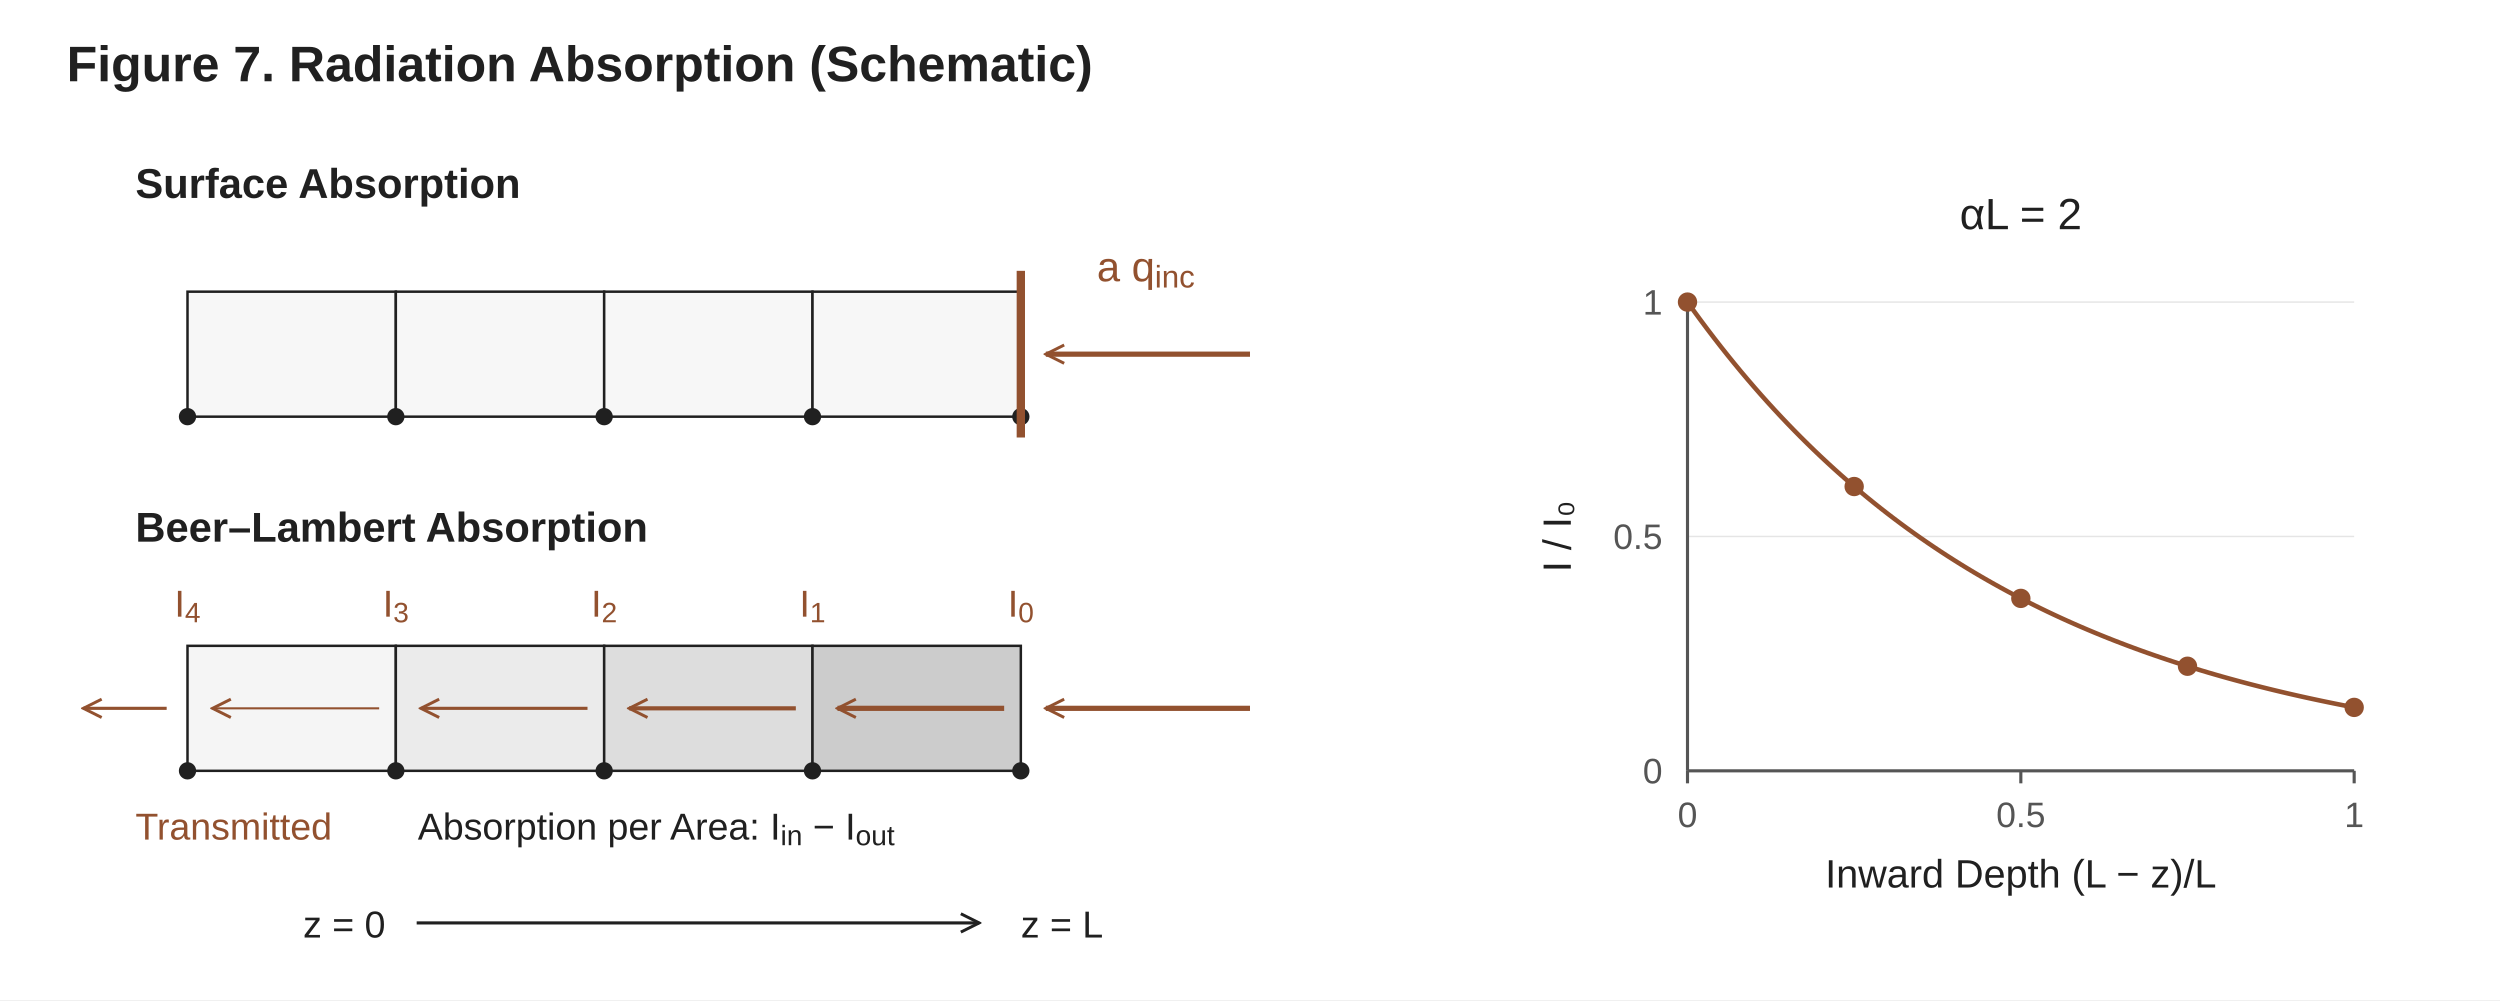
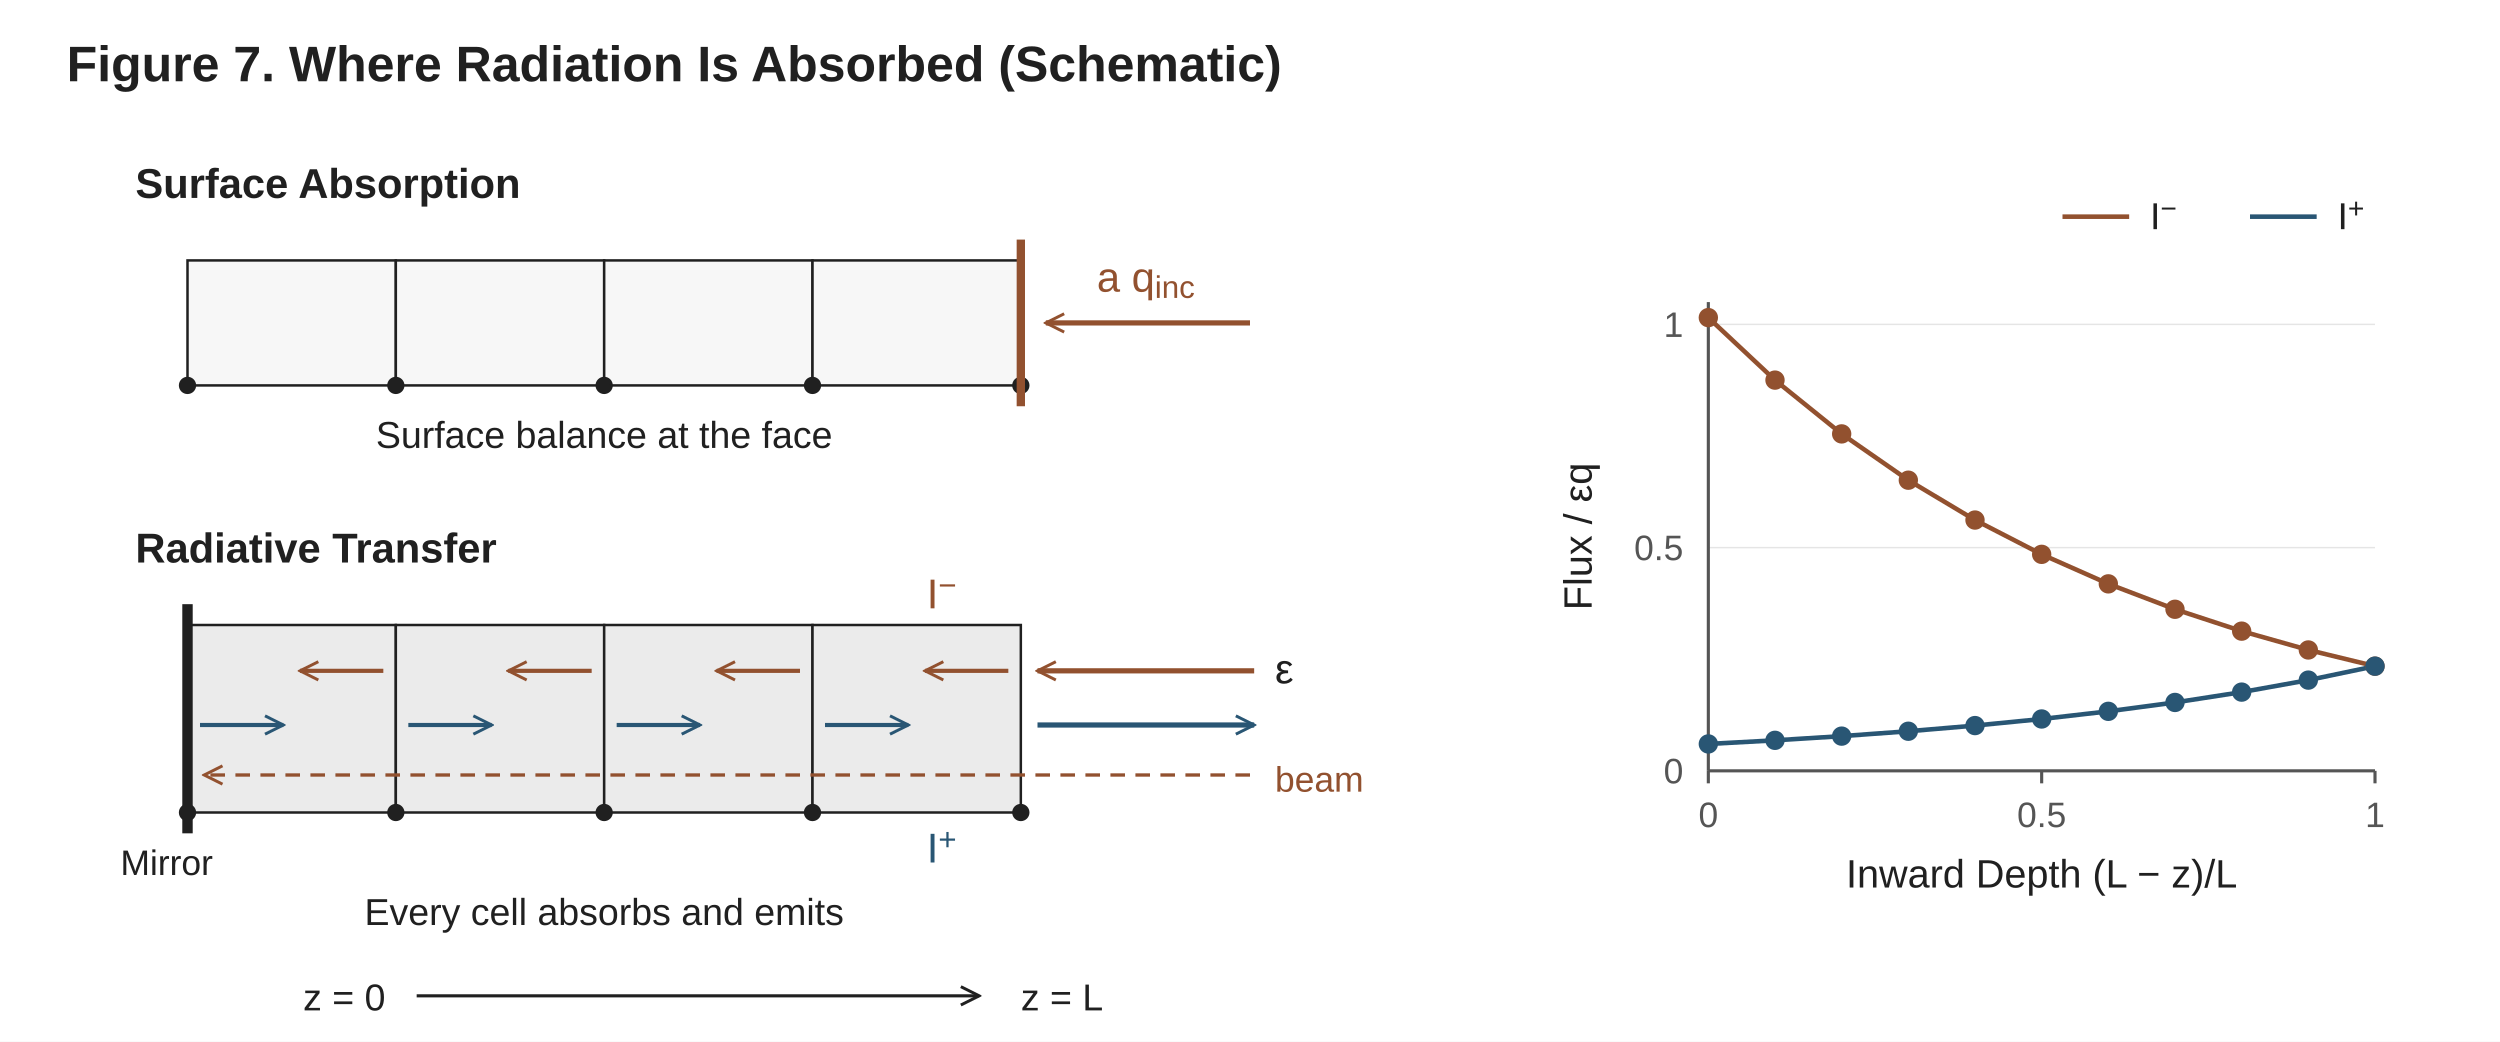
- <svg xmlns="http://www.w3.org/2000/svg" width="1200" height="480" viewBox="0 0 1200 480" role="img" aria-labelledby="title desc">
+ <svg xmlns="http://www.w3.org/2000/svg" width="1200" height="500" viewBox="0 0 1200 500" role="img" aria-labelledby="title desc">
  <defs>
    <marker id="ink" viewBox="0 0 10 10" refX="9" refY="5" markerUnits="userSpaceOnUse" markerWidth="11" markerHeight="11" orient="auto-start-reverse">
      <path d="M 1 1 L 9 5 L 1 9" fill="none" stroke="#202020" stroke-width="1.3" />
    </marker>
    <marker id="blue" viewBox="0 0 10 10" refX="9" refY="5" markerUnits="userSpaceOnUse" markerWidth="11" markerHeight="11" orient="auto-start-reverse">
      <path d="M 1 1 L 9 5 L 1 9" fill="none" stroke="#295674" stroke-width="1.3" />
    </marker>
    <marker id="teal" viewBox="0 0 10 10" refX="9" refY="5" markerUnits="userSpaceOnUse" markerWidth="11" markerHeight="11" orient="auto-start-reverse">
      <path d="M 1 1 L 9 5 L 1 9" fill="none" stroke="#365b58" stroke-width="1.3" />
    </marker>
    <marker id="orange" viewBox="0 0 10 10" refX="9" refY="5" markerUnits="userSpaceOnUse" markerWidth="11" markerHeight="11" orient="auto-start-reverse">
      <path d="M 1 1 L 9 5 L 1 9" fill="none" stroke="#92512f" stroke-width="1.3" />
    </marker>
    <marker id="purple" viewBox="0 0 10 10" refX="9" refY="5" markerUnits="userSpaceOnUse" markerWidth="11" markerHeight="11" orient="auto-start-reverse">
      <path d="M 1 1 L 9 5 L 1 9" fill="none" stroke="#675878" stroke-width="1.3" />
    </marker>
  </defs>
  <rect width="100%" height="100%" fill="white" />
  <g font-family="Liberation Sans, Arial, sans-serif" fill="#202020">
-     <text x="32.000" y="39.000" font-size="24" fill="#202020" text-anchor="start" font-weight="bold">Figure 7. Radiation Absorption (Schematic)</text>
+     <text x="32.000" y="39.000" font-size="24" fill="#202020" text-anchor="start" font-weight="bold">Figure 7. Where Radiation Is Absorbed (Schematic)</text>
    <text x="65.000" y="95.000" font-size="20" fill="#202020" text-anchor="start" font-weight="bold">Surface Absorption</text>
-     <text x="65.000" y="260.000" font-size="20" fill="#202020" text-anchor="start" font-weight="bold">Beer–Lambert Absorption</text>
-     <rect x="90" y="140" width="100" height="60" rx="0" fill="#f7f7f7" stroke="#202020" stroke-width="1.2" stroke-dasharray="" />
-     <rect x="190" y="140" width="100" height="60" rx="0" fill="#f7f7f7" stroke="#202020" stroke-width="1.2" stroke-dasharray="" />
-     <rect x="290" y="140" width="100" height="60" rx="0" fill="#f7f7f7" stroke="#202020" stroke-width="1.2" stroke-dasharray="" />
-     <rect x="390" y="140" width="100" height="60" rx="0" fill="#f7f7f7" stroke="#202020" stroke-width="1.2" stroke-dasharray="" />
-     <circle cx="90" cy="200" r="3.5" fill="#202020" stroke="#202020" stroke-width="1.3" />
-     <circle cx="190" cy="200" r="3.5" fill="#202020" stroke="#202020" stroke-width="1.3" />
-     <circle cx="290" cy="200" r="3.5" fill="#202020" stroke="#202020" stroke-width="1.3" />
-     <circle cx="390" cy="200" r="3.5" fill="#202020" stroke="#202020" stroke-width="1.3" />
-     <circle cx="490" cy="200" r="3.5" fill="#202020" stroke="#202020" stroke-width="1.3" />
-     <line x1="600" y1="170" x2="502" y2="170" stroke="#92512f" stroke-width="2.5" stroke-dasharray="" marker-end="url(#orange)" />
-     <rect x="90" y="310" width="100" height="60" rx="0" fill="#f5f5f5" stroke="#202020" stroke-width="1.2" stroke-dasharray="" />
-     <rect x="190" y="310" width="100" height="60" rx="0" fill="#ebebeb" stroke="#202020" stroke-width="1.2" stroke-dasharray="" />
-     <rect x="290" y="310" width="100" height="60" rx="0" fill="#dddddd" stroke="#202020" stroke-width="1.2" stroke-dasharray="" />
-     <rect x="390" y="310" width="100" height="60" rx="0" fill="#cccccc" stroke="#202020" stroke-width="1.2" stroke-dasharray="" />
-     <circle cx="90" cy="370" r="3.5" fill="#202020" stroke="#202020" stroke-width="1.3" />
-     <circle cx="190" cy="370" r="3.5" fill="#202020" stroke="#202020" stroke-width="1.3" />
-     <circle cx="290" cy="370" r="3.5" fill="#202020" stroke="#202020" stroke-width="1.3" />
-     <circle cx="390" cy="370" r="3.5" fill="#202020" stroke="#202020" stroke-width="1.3" />
-     <circle cx="490" cy="370" r="3.5" fill="#202020" stroke="#202020" stroke-width="1.3" />
-     <line x1="600" y1="340" x2="502" y2="340" stroke="#92512f" stroke-width="2.5" stroke-dasharray="" marker-end="url(#orange)" />
-     <line x1="490" y1="130" x2="490" y2="210" stroke="#92512f" stroke-width="4" stroke-dasharray="" />
-     <text x="550.000" y="135.000" font-size="20" fill="#92512f" text-anchor="middle" font-weight="normal">a q<tspan baseline-shift="sub" font-size="75%">inc</tspan>
+     <rect x="90" y="125" width="100" height="60" rx="0" fill="#f7f7f7" stroke="#202020" stroke-width="1.2" stroke-dasharray="" />
+     <rect x="190" y="125" width="100" height="60" rx="0" fill="#f7f7f7" stroke="#202020" stroke-width="1.2" stroke-dasharray="" />
+     <rect x="290" y="125" width="100" height="60" rx="0" fill="#f7f7f7" stroke="#202020" stroke-width="1.2" stroke-dasharray="" />
+     <rect x="390" y="125" width="100" height="60" rx="0" fill="#f7f7f7" stroke="#202020" stroke-width="1.2" stroke-dasharray="" />
+     <circle cx="90" cy="185" r="3.5" fill="#202020" stroke="#202020" stroke-width="1.3" />
+     <circle cx="190" cy="185" r="3.5" fill="#202020" stroke="#202020" stroke-width="1.3" />
+     <circle cx="290" cy="185" r="3.5" fill="#202020" stroke="#202020" stroke-width="1.3" />
+     <circle cx="390" cy="185" r="3.5" fill="#202020" stroke="#202020" stroke-width="1.3" />
+     <circle cx="490" cy="185" r="3.5" fill="#202020" stroke="#202020" stroke-width="1.3" />
+     <line x1="600" y1="155" x2="502" y2="155" stroke="#92512f" stroke-width="2.5" stroke-dasharray="" marker-end="url(#orange)" />
+     <line x1="490" y1="115" x2="490" y2="195" stroke="#92512f" stroke-width="4" stroke-dasharray="" />
+     <text x="550.000" y="140.000" font-size="20" fill="#92512f" text-anchor="middle" font-weight="normal">a q<tspan baseline-shift="sub" font-size="75%">inc</tspan>
    </text>
-     <text x="490.000" y="296.000" font-size="18" fill="#92512f" text-anchor="middle" font-weight="normal">I<tspan baseline-shift="sub" font-size="75%">0</tspan>
+     <text x="290.000" y="215.000" font-size="18" fill="#202020" text-anchor="middle" font-weight="normal">Surface balance at the face</text>
+     <text x="65.000" y="270.000" font-size="20" fill="#202020" text-anchor="start" font-weight="bold">Radiative Transfer</text>
+     <rect x="90" y="300" width="100" height="90" rx="0" fill="#ebebeb" stroke="#202020" stroke-width="1.2" stroke-dasharray="" />
+     <rect x="190" y="300" width="100" height="90" rx="0" fill="#ebebeb" stroke="#202020" stroke-width="1.2" stroke-dasharray="" />
+     <rect x="290" y="300" width="100" height="90" rx="0" fill="#ebebeb" stroke="#202020" stroke-width="1.2" stroke-dasharray="" />
+     <rect x="390" y="300" width="100" height="90" rx="0" fill="#ebebeb" stroke="#202020" stroke-width="1.2" stroke-dasharray="" />
+     <circle cx="90" cy="390" r="3.5" fill="#202020" stroke="#202020" stroke-width="1.3" />
+     <circle cx="190" cy="390" r="3.5" fill="#202020" stroke="#202020" stroke-width="1.3" />
+     <circle cx="290" cy="390" r="3.5" fill="#202020" stroke="#202020" stroke-width="1.3" />
+     <circle cx="390" cy="390" r="3.5" fill="#202020" stroke="#202020" stroke-width="1.3" />
+     <circle cx="490" cy="390" r="3.5" fill="#202020" stroke="#202020" stroke-width="1.3" />
+     <line x1="184" y1="322" x2="144" y2="322" stroke="#92512f" stroke-width="2" stroke-dasharray="" marker-end="url(#orange)" />
+     <line x1="284" y1="322" x2="244" y2="322" stroke="#92512f" stroke-width="2" stroke-dasharray="" marker-end="url(#orange)" />
+     <line x1="384" y1="322" x2="344" y2="322" stroke="#92512f" stroke-width="2" stroke-dasharray="" marker-end="url(#orange)" />
+     <line x1="484" y1="322" x2="444" y2="322" stroke="#92512f" stroke-width="2" stroke-dasharray="" marker-end="url(#orange)" />
+     <line x1="96" y1="348" x2="136" y2="348" stroke="#295674" stroke-width="2" stroke-dasharray="" marker-end="url(#blue)" />
+     <line x1="196" y1="348" x2="236" y2="348" stroke="#295674" stroke-width="2" stroke-dasharray="" marker-end="url(#blue)" />
+     <line x1="296" y1="348" x2="336" y2="348" stroke="#295674" stroke-width="2" stroke-dasharray="" marker-end="url(#blue)" />
+     <line x1="396" y1="348" x2="436" y2="348" stroke="#295674" stroke-width="2" stroke-dasharray="" marker-end="url(#blue)" />
+     <line x1="600" y1="372" x2="98" y2="372" stroke="#92512f" stroke-width="1.6" stroke-dasharray="7 5" marker-end="url(#orange)" />
+     <line x1="602" y1="322" x2="498" y2="322" stroke="#92512f" stroke-width="2.5" stroke-dasharray="" marker-end="url(#orange)" />
+     <line x1="498" y1="348" x2="602" y2="348" stroke="#295674" stroke-width="2.5" stroke-dasharray="" marker-end="url(#blue)" />
+     <text x="452.000" y="292.000" font-size="20" fill="#92512f" text-anchor="middle" font-weight="normal">I<tspan baseline-shift="super" font-size="75%">−</tspan>
    </text>
-     <line x1="482" y1="340" x2="402" y2="340" stroke="#92512f" stroke-width="2.5" stroke-dasharray="" marker-end="url(#orange)" />
-     <text x="390.000" y="296.000" font-size="18" fill="#92512f" text-anchor="middle" font-weight="normal">I<tspan baseline-shift="sub" font-size="75%">1</tspan>
+     <text x="452.000" y="414.000" font-size="20" fill="#295674" text-anchor="middle" font-weight="normal">I<tspan baseline-shift="super" font-size="75%">+</tspan>
    </text>
-     <line x1="382" y1="340" x2="302" y2="340" stroke="#92512f" stroke-width="2.0" stroke-dasharray="" marker-end="url(#orange)" />
-     <text x="290.000" y="296.000" font-size="18" fill="#92512f" text-anchor="middle" font-weight="normal">I<tspan baseline-shift="sub" font-size="75%">2</tspan>
+     <text x="612.000" y="328.000" font-size="20" fill="#202020" text-anchor="start" font-weight="normal">ε</text>
+     <text x="612.000" y="380.000" font-size="17" fill="#92512f" text-anchor="start" font-weight="normal">beam</text>
+     <line x1="90" y1="290" x2="90" y2="400" stroke="#202020" stroke-width="5" stroke-dasharray="" />
+     <text x="80.000" y="420.000" font-size="17" fill="#202020" text-anchor="middle" font-weight="normal">Mirror</text>
+     <text x="290.000" y="444.000" font-size="18" fill="#202020" text-anchor="middle" font-weight="normal">Every cell absorbs and emits</text>
+     <line x1="200" y1="478" x2="470" y2="478" stroke="#202020" stroke-width="1.5" stroke-dasharray="" marker-end="url(#ink)" />
+     <text x="185.000" y="485.000" font-size="18" fill="#202020" text-anchor="end" font-weight="normal">z = 0</text>
+     <text x="490.000" y="485.000" font-size="18" fill="#202020" text-anchor="start" font-weight="normal">z = L</text>
+     <line x1="820" y1="370.0" x2="1140" y2="370.0" stroke="#e5e5e5" stroke-width="0.7" stroke-dasharray="" />
+     <text x="808.000" y="376.000" font-size="17" fill="#555555" text-anchor="end" font-weight="normal">0</text>
+     <line x1="820" y1="262.857" x2="1140" y2="262.857" stroke="#e5e5e5" stroke-width="0.7" stroke-dasharray="" />
+     <text x="808.000" y="268.857" font-size="17" fill="#555555" text-anchor="end" font-weight="normal">0.5</text>
+     <line x1="820" y1="155.714" x2="1140" y2="155.714" stroke="#e5e5e5" stroke-width="0.7" stroke-dasharray="" />
+     <text x="808.000" y="161.714" font-size="17" fill="#555555" text-anchor="end" font-weight="normal">1</text>
+     <line x1="820.0" y1="370" x2="820.0" y2="376" stroke="#555555" stroke-width="1.5" stroke-dasharray="" />
+     <text x="820.000" y="397.000" font-size="17" fill="#555555" text-anchor="middle" font-weight="normal">0</text>
+     <line x1="980.0" y1="370" x2="980.0" y2="376" stroke="#555555" stroke-width="1.5" stroke-dasharray="" />
+     <text x="980.000" y="397.000" font-size="17" fill="#555555" text-anchor="middle" font-weight="normal">0.5</text>
+     <line x1="1140.0" y1="370" x2="1140.0" y2="376" stroke="#555555" stroke-width="1.5" stroke-dasharray="" />
+     <text x="1140.000" y="397.000" font-size="17" fill="#555555" text-anchor="middle" font-weight="normal">1</text>
+     <line x1="820" y1="145" x2="820" y2="370" stroke="#555555" stroke-width="1.5" stroke-dasharray="" />
+     <line x1="820" y1="370" x2="1140" y2="370" stroke="#555555" stroke-width="1.5" stroke-dasharray="" />
+     <text x="980.000" y="426.000" font-size="19" fill="#202020" text-anchor="middle" font-weight="normal">Inward Depth (L − z)/L</text>
+     <text x="764.000" y="257.500" font-size="19" fill="#202020" text-anchor="middle" font-weight="normal" transform="rotate(-90 764 257.5)">Flux / εq</text>
+     <path d=" M 820.000 152.455 L 852.000 182.453 L 884.000 208.272 L 916.000 230.495 L 948.000 249.622 L 980.000 266.085 L 1012.000 280.255 L 1044.000 292.451 L 1076.000 302.948 L 1108.000 311.983 L 1140.000 319.760" fill="none" stroke="#92512f" stroke-width="2.2" stroke-dasharray="" />
+     <path d=" M 820.000 357.091 L 852.000 355.356 L 884.000 353.340 L 916.000 350.997 L 948.000 348.276 L 980.000 345.114 L 1012.000 341.441 L 1044.000 337.173 L 1076.000 332.214 L 1108.000 326.453 L 1140.000 319.760" fill="none" stroke="#295674" stroke-width="2.2" stroke-dasharray="" />
+     <circle cx="820.0" cy="152.455" r="4" fill="#92512f" stroke="#92512f" stroke-width="1.3" />
+     <circle cx="820.0" cy="357.091" r="4" fill="#295674" stroke="#295674" stroke-width="1.3" />
+     <circle cx="852.0" cy="182.453" r="4" fill="#92512f" stroke="#92512f" stroke-width="1.3" />
+     <circle cx="852.0" cy="355.356" r="4" fill="#295674" stroke="#295674" stroke-width="1.3" />
+     <circle cx="884.0" cy="208.272" r="4" fill="#92512f" stroke="#92512f" stroke-width="1.3" />
+     <circle cx="884.0" cy="353.34" r="4" fill="#295674" stroke="#295674" stroke-width="1.3" />
+     <circle cx="916.0" cy="230.495" r="4" fill="#92512f" stroke="#92512f" stroke-width="1.3" />
+     <circle cx="916.0" cy="350.997" r="4" fill="#295674" stroke="#295674" stroke-width="1.3" />
+     <circle cx="948.0" cy="249.622" r="4" fill="#92512f" stroke="#92512f" stroke-width="1.3" />
+     <circle cx="948.0" cy="348.276" r="4" fill="#295674" stroke="#295674" stroke-width="1.3" />
+     <circle cx="980.0" cy="266.085" r="4" fill="#92512f" stroke="#92512f" stroke-width="1.3" />
+     <circle cx="980.0" cy="345.114" r="4" fill="#295674" stroke="#295674" stroke-width="1.3" />
+     <circle cx="1012.0" cy="280.255" r="4" fill="#92512f" stroke="#92512f" stroke-width="1.3" />
+     <circle cx="1012.0" cy="341.441" r="4" fill="#295674" stroke="#295674" stroke-width="1.3" />
+     <circle cx="1044.0" cy="292.451" r="4" fill="#92512f" stroke="#92512f" stroke-width="1.3" />
+     <circle cx="1044.0" cy="337.173" r="4" fill="#295674" stroke="#295674" stroke-width="1.3" />
+     <circle cx="1076.0" cy="302.948" r="4" fill="#92512f" stroke="#92512f" stroke-width="1.3" />
+     <circle cx="1076.0" cy="332.214" r="4" fill="#295674" stroke="#295674" stroke-width="1.3" />
+     <circle cx="1108.0" cy="311.983" r="4" fill="#92512f" stroke="#92512f" stroke-width="1.3" />
+     <circle cx="1108.0" cy="326.453" r="4" fill="#295674" stroke="#295674" stroke-width="1.3" />
+     <circle cx="1140.0" cy="319.76" r="4" fill="#92512f" stroke="#92512f" stroke-width="1.3" />
+     <circle cx="1140.0" cy="319.76" r="4" fill="#295674" stroke="#295674" stroke-width="1.3" />
+     <line x1="990" y1="104" x2="1022" y2="104" stroke="#92512f" stroke-width="2.2" stroke-dasharray="" />
+     <text x="1032.000" y="110.000" font-size="18" fill="#202020" text-anchor="start" font-weight="normal">I<tspan baseline-shift="super" font-size="75%">−</tspan>
    </text>
-     <line x1="282" y1="340" x2="202" y2="340" stroke="#92512f" stroke-width="1.5" stroke-dasharray="" marker-end="url(#orange)" />
-     <text x="190.000" y="296.000" font-size="18" fill="#92512f" text-anchor="middle" font-weight="normal">I<tspan baseline-shift="sub" font-size="75%">3</tspan>
+     <line x1="1080" y1="104" x2="1112" y2="104" stroke="#295674" stroke-width="2.2" stroke-dasharray="" />
+     <text x="1122.000" y="110.000" font-size="18" fill="#202020" text-anchor="start" font-weight="normal">I<tspan baseline-shift="super" font-size="75%">+</tspan>
    </text>
-     <line x1="182" y1="340" x2="102" y2="340" stroke="#92512f" stroke-width="1.0" stroke-dasharray="" marker-end="url(#orange)" />
-     <text x="90.000" y="296.000" font-size="18" fill="#92512f" text-anchor="middle" font-weight="normal">I<tspan baseline-shift="sub" font-size="75%">4</tspan>
-     </text>
-     <line x1="80" y1="340" x2="40" y2="340" stroke="#92512f" stroke-width="1.5" stroke-dasharray="" marker-end="url(#orange)" />
-     <text x="65.000" y="403.000" font-size="18" fill="#92512f" text-anchor="start" font-weight="normal">Transmitted</text>
-     <text x="315.000" y="403.000" font-size="18" fill="#202020" text-anchor="middle" font-weight="normal">Absorption per Area: I<tspan baseline-shift="sub" font-size="75%">in</tspan> − I<tspan baseline-shift="sub" font-size="75%">out</tspan>
-     </text>
-     <line x1="200" y1="443" x2="470" y2="443" stroke="#202020" stroke-width="1.5" stroke-dasharray="" marker-end="url(#ink)" />
-     <text x="185.000" y="450.000" font-size="18" fill="#202020" text-anchor="end" font-weight="normal">z = 0</text>
-     <text x="490.000" y="450.000" font-size="18" fill="#202020" text-anchor="start" font-weight="normal">z = L</text>
-     <line x1="810" y1="370.0" x2="1130" y2="370.0" stroke="#e5e5e5" stroke-width="0.7" stroke-dasharray="" />
-     <text x="798.000" y="376.000" font-size="17" fill="#555555" text-anchor="end" font-weight="normal">0</text>
-     <line x1="810" y1="257.5" x2="1130" y2="257.5" stroke="#e5e5e5" stroke-width="0.7" stroke-dasharray="" />
-     <text x="798.000" y="263.500" font-size="17" fill="#555555" text-anchor="end" font-weight="normal">0.5</text>
-     <line x1="810" y1="145.0" x2="1130" y2="145.0" stroke="#e5e5e5" stroke-width="0.7" stroke-dasharray="" />
-     <text x="798.000" y="151.000" font-size="17" fill="#555555" text-anchor="end" font-weight="normal">1</text>
-     <line x1="810.0" y1="370" x2="810.0" y2="376" stroke="#555555" stroke-width="1.5" stroke-dasharray="" />
-     <text x="810.000" y="397.000" font-size="17" fill="#555555" text-anchor="middle" font-weight="normal">0</text>
-     <line x1="970.0" y1="370" x2="970.0" y2="376" stroke="#555555" stroke-width="1.5" stroke-dasharray="" />
-     <text x="970.000" y="397.000" font-size="17" fill="#555555" text-anchor="middle" font-weight="normal">0.5</text>
-     <line x1="1130.0" y1="370" x2="1130.0" y2="376" stroke="#555555" stroke-width="1.5" stroke-dasharray="" />
-     <text x="1130.000" y="397.000" font-size="17" fill="#555555" text-anchor="middle" font-weight="normal">1</text>
-     <line x1="810" y1="145" x2="810" y2="370" stroke="#555555" stroke-width="1.5" stroke-dasharray="" />
-     <line x1="810" y1="370" x2="1130" y2="370" stroke="#555555" stroke-width="1.5" stroke-dasharray="" />
-     <text x="970.000" y="426.000" font-size="19" fill="#202020" text-anchor="middle" font-weight="normal">Inward Depth (L − z)/L</text>
-     <text x="754.000" y="257.500" font-size="19" fill="#202020" text-anchor="middle" font-weight="normal" transform="rotate(-90 754 257.5)">I / I₀</text>
-     <path d=" M 810.000 145.000 L 813.200 149.455 L 816.400 153.822 L 819.600 158.103 L 822.800 162.299 L 826.000 166.412 L 829.200 170.443 L 832.400 174.394 L 835.600 178.268 L 838.800 182.064 L 842.000 185.786 L 845.200 189.433 L 848.400 193.009 L 851.600 196.513 L 854.800 199.949 L 858.000 203.316 L 861.200 206.616 L 864.400 209.852 L 867.600 213.023 L 870.800 216.131 L 874.000 219.178 L 877.200 222.164 L 880.400 225.092 L 883.600 227.961 L 886.800 230.774 L 890.000 233.531 L 893.200 236.233 L 896.400 238.882 L 899.600 241.478 L 902.800 244.023 L 906.000 246.517 L 909.200 248.963 L 912.400 251.359 L 915.600 253.708 L 918.800 256.011 L 922.000 258.268 L 925.200 260.481 L 928.400 262.649 L 931.600 264.775 L 934.800 266.859 L 938.000 268.901 L 941.200 270.903 L 944.400 272.865 L 947.600 274.789 L 950.800 276.674 L 954.000 278.522 L 957.200 280.333 L 960.400 282.109 L 963.600 283.849 L 966.800 285.555 L 970.000 287.227 L 973.200 288.866 L 976.400 290.473 L 979.600 292.047 L 982.800 293.591 L 986.000 295.104 L 989.200 296.587 L 992.400 298.041 L 995.600 299.466 L 998.800 300.862 L 1002.000 302.231 L 1005.200 303.573 L 1008.400 304.889 L 1011.600 306.178 L 1014.800 307.442 L 1018.000 308.680 L 1021.200 309.895 L 1024.400 311.085 L 1027.600 312.251 L 1030.800 313.395 L 1034.000 314.516 L 1037.200 315.614 L 1040.400 316.691 L 1043.600 317.747 L 1046.800 318.782 L 1050.000 319.796 L 1053.200 320.790 L 1056.400 321.764 L 1059.600 322.719 L 1062.800 323.656 L 1066.000 324.573 L 1069.200 325.473 L 1072.400 326.354 L 1075.600 327.219 L 1078.800 328.066 L 1082.000 328.896 L 1085.200 329.710 L 1088.400 330.508 L 1091.600 331.290 L 1094.800 332.056 L 1098.000 332.808 L 1101.200 333.544 L 1104.400 334.266 L 1107.600 334.974 L 1110.800 335.667 L 1114.000 336.347 L 1117.200 337.013 L 1120.400 337.667 L 1123.600 338.307 L 1126.800 338.934 L 1130.000 339.550" fill="none" stroke="#92512f" stroke-width="2.2" stroke-dasharray="" />
-     <circle cx="810.0" cy="145.0" r="4" fill="#92512f" stroke="#92512f" stroke-width="1.3" />
-     <circle cx="890.0" cy="233.531" r="4" fill="#92512f" stroke="#92512f" stroke-width="1.3" />
-     <circle cx="970.0" cy="287.227" r="4" fill="#92512f" stroke="#92512f" stroke-width="1.3" />
-     <circle cx="1050.0" cy="319.796" r="4" fill="#92512f" stroke="#92512f" stroke-width="1.3" />
-     <circle cx="1130.0" cy="339.55" r="4" fill="#92512f" stroke="#92512f" stroke-width="1.3" />
-     <text x="970.000" y="110.000" font-size="21" fill="#202020" text-anchor="middle" font-weight="normal">αL = 2</text>
  </g>
</svg>
